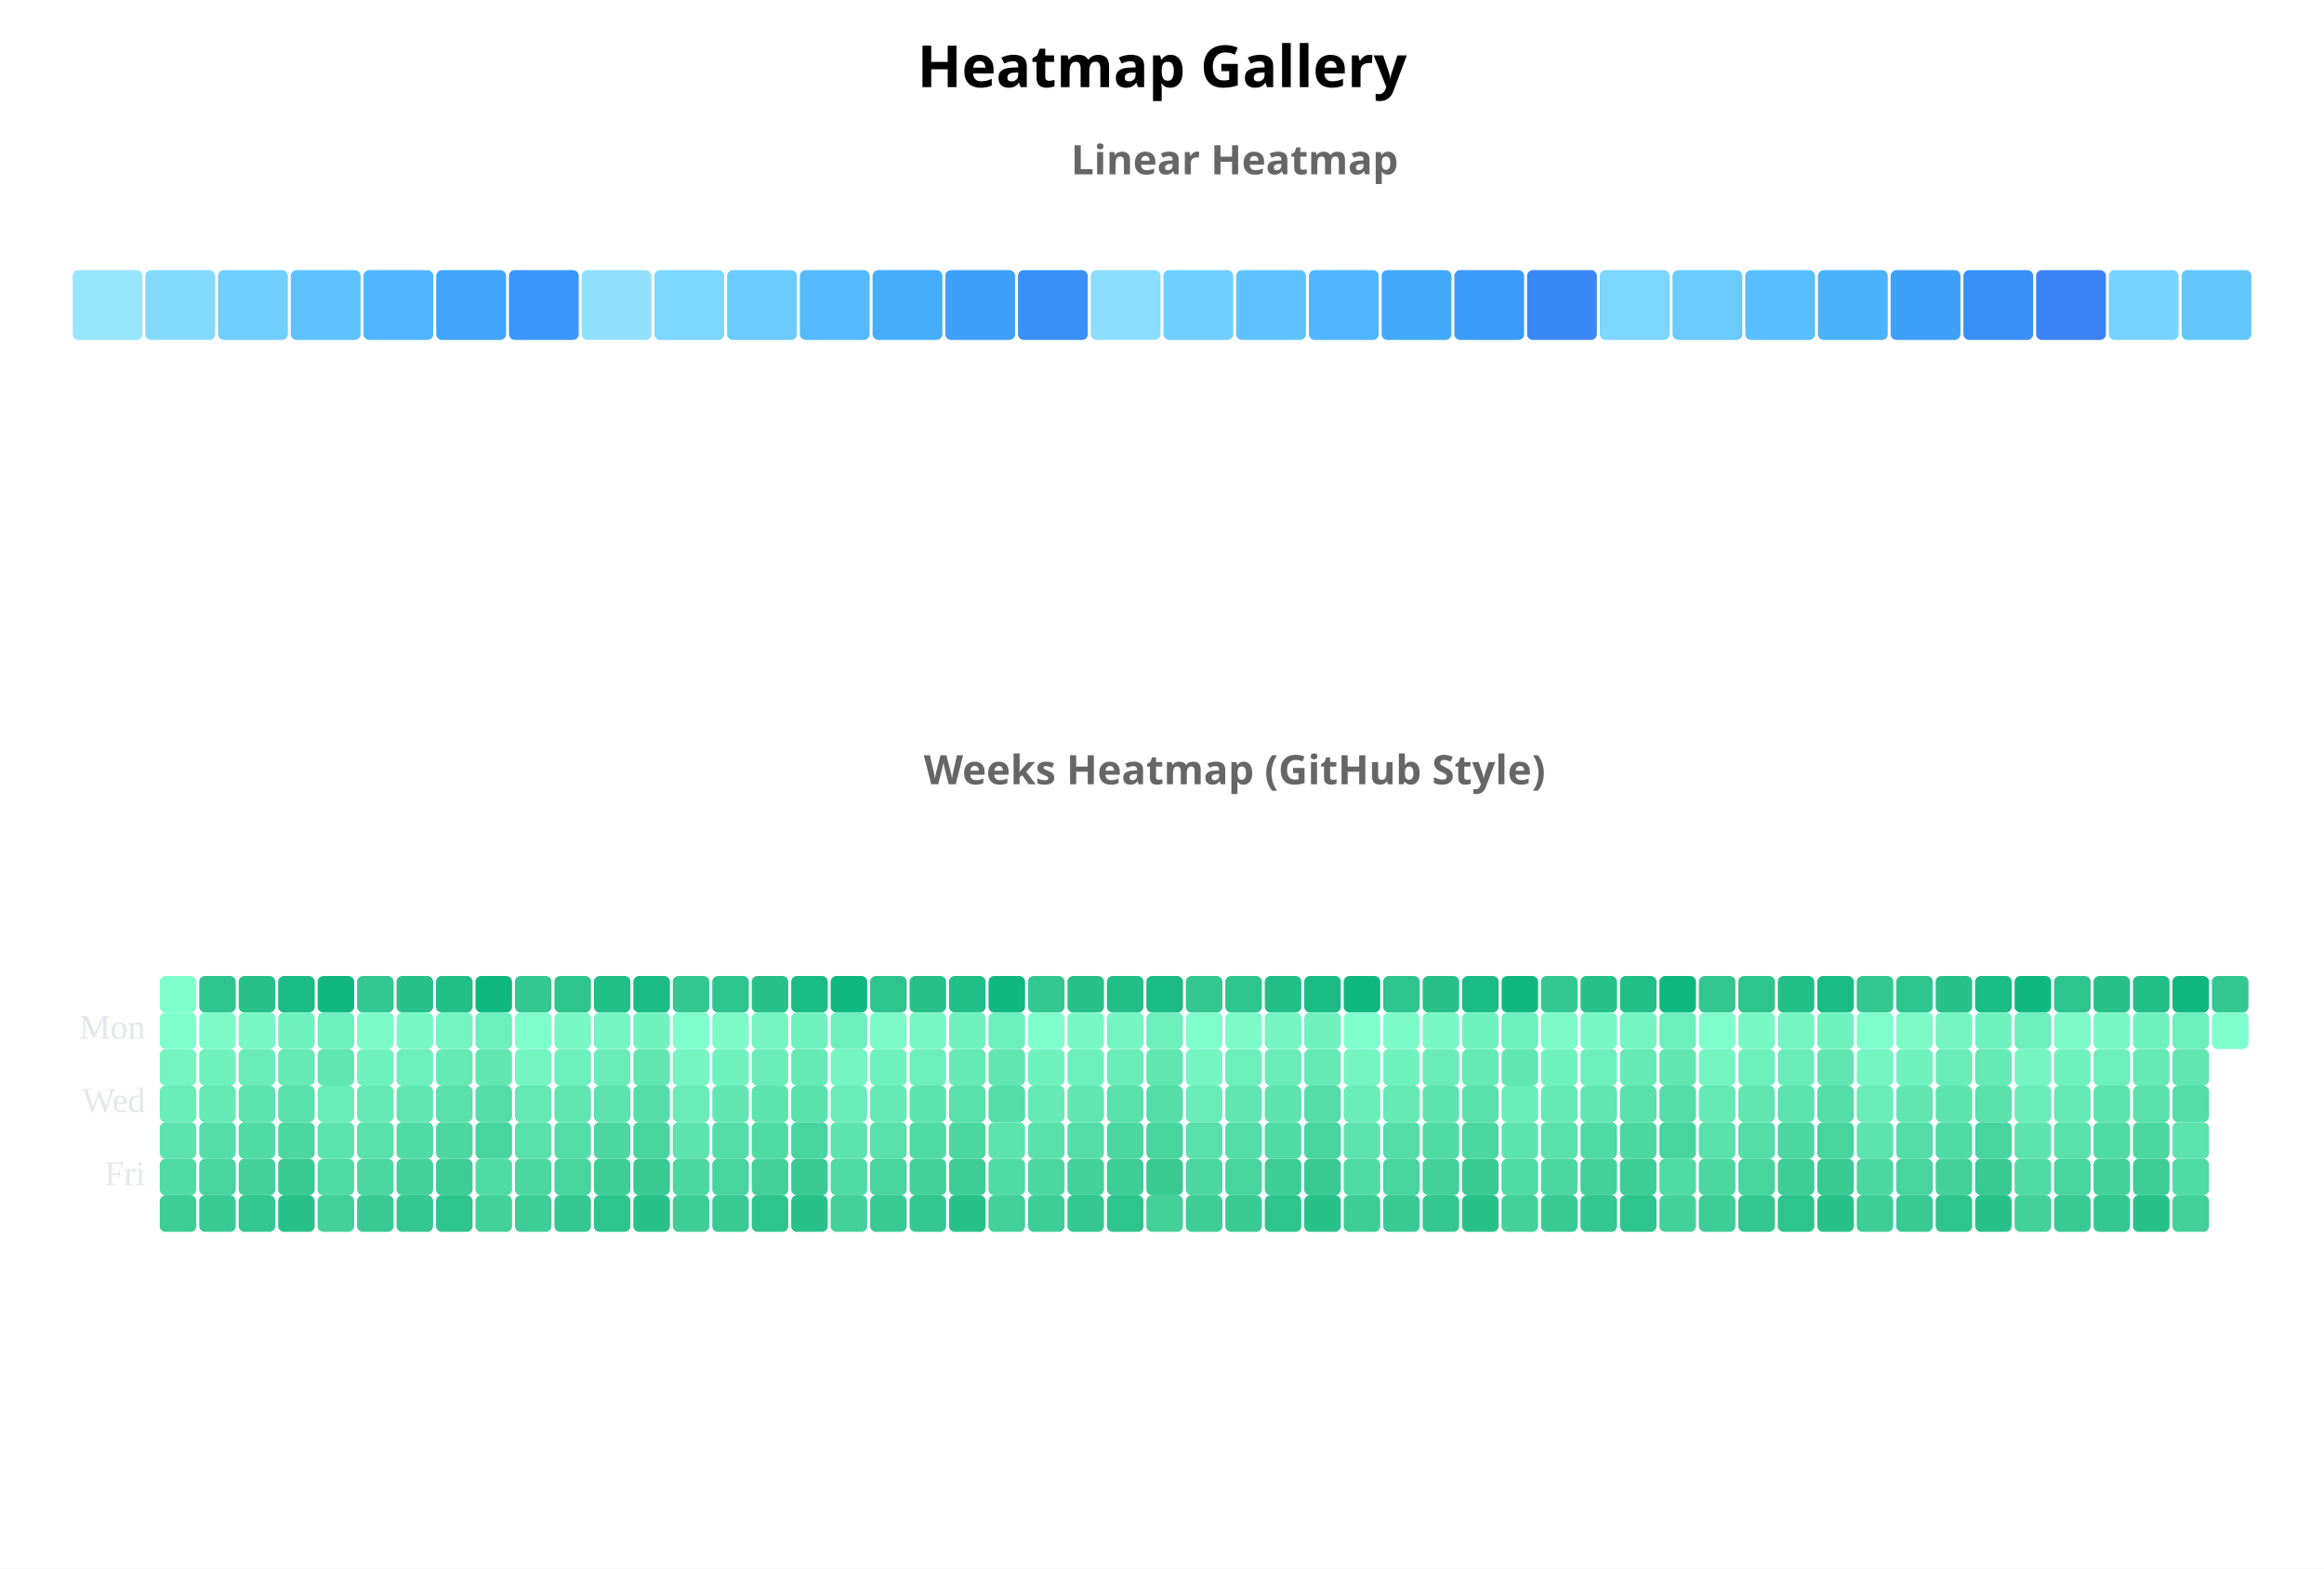
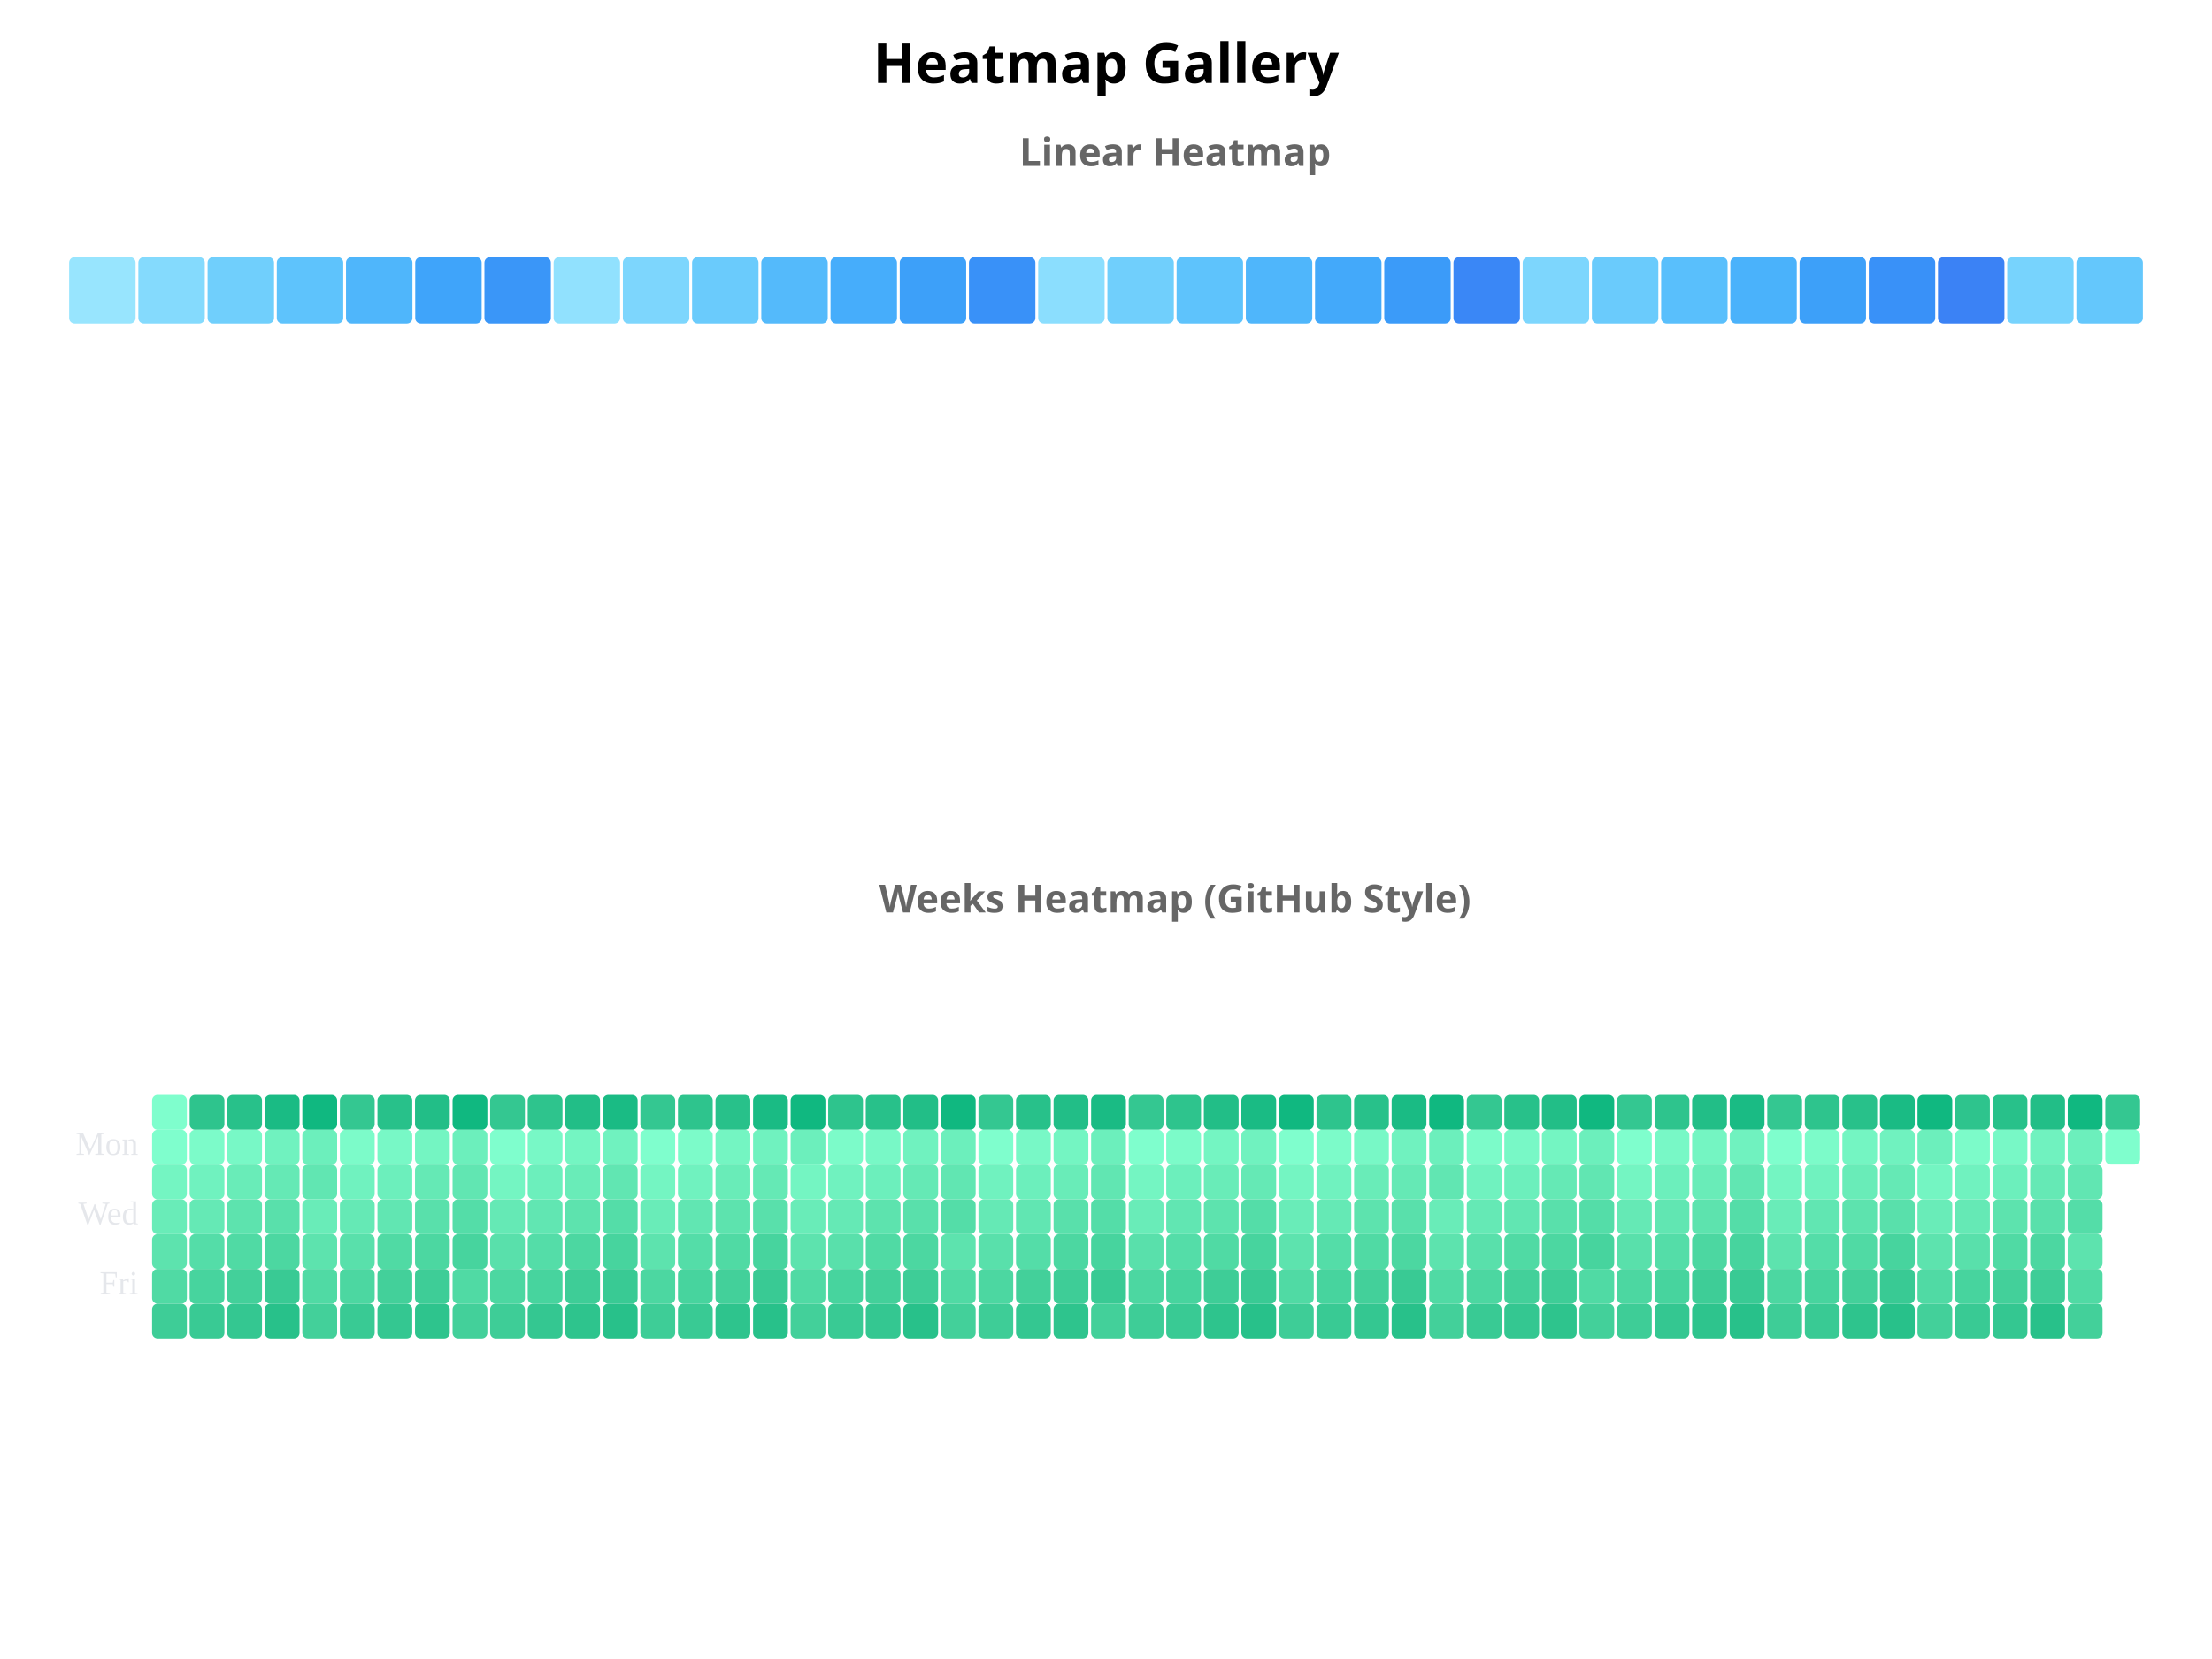
- <svg xmlns="http://www.w3.org/2000/svg" width="800" height="540" viewBox="0 0 800 540">
-   <rect x="0.00" y="0.00" width="800.00" height="540.00" fill="#ffffff" />
+ <svg xmlns="http://www.w3.org/2000/svg" width="800" height="600" viewBox="0 0 800 600">
+   <rect x="0.00" y="0.00" width="800.00" height="600.00" fill="#ffffff" />
  <text x="400.00" y="30.00" fill="#000000" text-anchor="middle" font-family="sans-serif" font-size="20.00px" font-weight="bold">Heatmap Gallery</text>
-   <g transform="translate(25, 60)">
+   <g transform="translate(25, 60.00)">
    <text x="400.00" y="0.00" fill="#666" text-anchor="middle" font-family="sans-serif" font-size="14.00px" font-weight="bold">Linear Heatmap</text>
-     <g transform="translate(0, 25)">
+     <g transform="translate(0, 25.00)">
      <g transform="translate(0, 0)">
        <rect x="0.00" y="8.00" width="24.03" height="24.03" rx="2.00" ry="2.00" fill="#98e5fe" />
        <rect x="25.03" y="8.00" width="24.03" height="24.03" rx="2.00" ry="2.00" fill="#84dafd" />
        <rect x="50.07" y="8.00" width="24.03" height="24.03" rx="2.00" ry="2.00" fill="#70cffc" />
        <rect x="75.10" y="8.00" width="24.03" height="24.03" rx="2.00" ry="2.00" fill="#5ec3fc" />
        <rect x="100.13" y="8.00" width="24.03" height="24.03" rx="2.00" ry="2.00" fill="#4fb6fb" />
        <rect x="125.17" y="8.00" width="24.03" height="24.03" rx="2.00" ry="2.00" fill="#3fa4fa" />
        <rect x="150.20" y="8.00" width="24.03" height="24.03" rx="2.00" ry="2.00" fill="#3a96f8" />
        <rect x="175.23" y="8.00" width="24.03" height="24.03" rx="2.00" ry="2.00" fill="#91e1fe" />
        <rect x="200.27" y="8.00" width="24.03" height="24.03" rx="2.00" ry="2.00" fill="#7dd6fd" />
        <rect x="225.30" y="8.00" width="24.03" height="24.03" rx="2.00" ry="2.00" fill="#6acbfc" />
        <rect x="250.33" y="8.00" width="24.03" height="24.03" rx="2.00" ry="2.00" fill="#54bafb" />
        <rect x="275.37" y="8.00" width="24.03" height="24.03" rx="2.00" ry="2.00" fill="#46adfb" />
        <rect x="300.40" y="8.00" width="24.03" height="24.03" rx="2.00" ry="2.00" fill="#3da0f9" />
        <rect x="325.43" y="8.00" width="24.03" height="24.03" rx="2.00" ry="2.00" fill="#3991f8" />
        <rect x="350.47" y="8.00" width="24.03" height="24.03" rx="2.00" ry="2.00" fill="#8bdefe" />
        <rect x="375.50" y="8.00" width="24.03" height="24.03" rx="2.00" ry="2.00" fill="#70cffc" />
        <rect x="400.53" y="8.00" width="24.03" height="24.03" rx="2.00" ry="2.00" fill="#5ec3fc" />
        <rect x="425.57" y="8.00" width="24.03" height="24.03" rx="2.00" ry="2.00" fill="#4fb6fb" />
        <rect x="450.60" y="8.00" width="24.03" height="24.03" rx="2.00" ry="2.00" fill="#43a9fa" />
        <rect x="475.63" y="8.00" width="24.03" height="24.03" rx="2.00" ry="2.00" fill="#3b9bf9" />
        <rect x="500.67" y="8.00" width="24.03" height="24.03" rx="2.00" ry="2.00" fill="#3a87f6" />
        <rect x="525.70" y="8.00" width="24.03" height="24.03" rx="2.00" ry="2.00" fill="#7dd6fd" />
        <rect x="550.73" y="8.00" width="24.03" height="24.03" rx="2.00" ry="2.00" fill="#6acbfc" />
        <rect x="575.77" y="8.00" width="24.03" height="24.03" rx="2.00" ry="2.00" fill="#59bffc" />
        <rect x="600.80" y="8.00" width="24.03" height="24.03" rx="2.00" ry="2.00" fill="#4ab2fb" />
        <rect x="625.83" y="8.00" width="24.03" height="24.03" rx="2.00" ry="2.00" fill="#3da0f9" />
        <rect x="650.87" y="8.00" width="24.03" height="24.03" rx="2.00" ry="2.00" fill="#3991f8" />
        <rect x="675.90" y="8.00" width="24.03" height="24.03" rx="2.00" ry="2.00" fill="#3b82f5" />
        <rect x="700.93" y="8.00" width="24.03" height="24.03" rx="2.00" ry="2.00" fill="#77d3fd" />
        <rect x="725.97" y="8.00" width="24.03" height="24.03" rx="2.00" ry="2.00" fill="#64c7fc" />
      </g>
    </g>
  </g>
-   <g transform="translate(25, 270)">
+   <g transform="translate(25, 330.00)">
    <text x="400.00" y="0.00" fill="#666" text-anchor="middle" font-family="sans-serif" font-size="14.00px" font-weight="bold">Weeks Heatmap (GitHub Style)</text>
-     <g transform="translate(0, 25)">
+     <g transform="translate(0, 25.00)">
      <g transform="translate(0, 0)">
        <g transform="translate(30.0, 41.0)">
          <rect x="0.00" y="0.00" width="12.58" height="12.58" rx="2.00" ry="2.00" fill="#7ffecd" />
          <rect x="0.00" y="12.58" width="12.58" height="12.58" rx="2.00" ry="2.00" fill="#7ffecd" />
          <rect x="0.00" y="25.17" width="12.58" height="12.58" rx="2.00" ry="2.00" fill="#74f5c2" />
          <rect x="0.00" y="37.75" width="12.58" height="12.58" rx="2.00" ry="2.00" fill="#69ecb8" />
          <rect x="0.00" y="50.34" width="12.58" height="12.58" rx="2.00" ry="2.00" fill="#5de3ae" />
          <rect x="0.00" y="62.92" width="12.58" height="12.58" rx="2.00" ry="2.00" fill="#50daa4" />
          <rect x="0.00" y="75.51" width="12.58" height="12.58" rx="2.00" ry="2.00" fill="#3ecd97" />
          <rect x="13.58" y="0.00" width="12.58" height="12.58" rx="2.00" ry="2.00" fill="#2ec48d" />
          <rect x="13.58" y="12.58" width="12.58" height="12.58" rx="2.00" ry="2.00" fill="#7cfbc9" />
          <rect x="13.58" y="25.17" width="12.58" height="12.58" rx="2.00" ry="2.00" fill="#70f2bf" />
          <rect x="13.58" y="37.75" width="12.58" height="12.58" rx="2.00" ry="2.00" fill="#65e9b5" />
          <rect x="13.58" y="50.34" width="12.58" height="12.58" rx="2.00" ry="2.00" fill="#54dda8" />
          <rect x="13.58" y="62.92" width="12.58" height="12.58" rx="2.00" ry="2.00" fill="#47d49e" />
          <rect x="13.58" y="75.51" width="12.58" height="12.58" rx="2.00" ry="2.00" fill="#39ca94" />
          <rect x="27.17" y="0.00" width="12.58" height="12.58" rx="2.00" ry="2.00" fill="#28c18a" />
          <rect x="27.17" y="12.58" width="12.58" height="12.58" rx="2.00" ry="2.00" fill="#78f8c6" />
          <rect x="27.17" y="25.17" width="12.58" height="12.58" rx="2.00" ry="2.00" fill="#69ecb8" />
          <rect x="27.17" y="37.75" width="12.58" height="12.58" rx="2.00" ry="2.00" fill="#5de3ae" />
          <rect x="27.17" y="50.34" width="12.58" height="12.58" rx="2.00" ry="2.00" fill="#50daa4" />
          <rect x="27.17" y="62.92" width="12.58" height="12.58" rx="2.00" ry="2.00" fill="#43d09a" />
          <rect x="27.17" y="75.51" width="12.58" height="12.58" rx="2.00" ry="2.00" fill="#34c791" />
          <rect x="40.75" y="0.00" width="12.58" height="12.58" rx="2.00" ry="2.00" fill="#1abb84" />
          <rect x="40.75" y="12.58" width="12.58" height="12.58" rx="2.00" ry="2.00" fill="#70f2bf" />
          <rect x="40.75" y="25.17" width="12.58" height="12.58" rx="2.00" ry="2.00" fill="#65e9b5" />
          <rect x="40.75" y="37.75" width="12.58" height="12.58" rx="2.00" ry="2.00" fill="#59e0ab" />
          <rect x="40.75" y="50.34" width="12.58" height="12.58" rx="2.00" ry="2.00" fill="#4cd7a1" />
          <rect x="40.75" y="62.92" width="12.58" height="12.58" rx="2.00" ry="2.00" fill="#39ca94" />
          <rect x="40.75" y="75.51" width="12.58" height="12.58" rx="2.00" ry="2.00" fill="#28c18a" />
          <rect x="54.34" y="0.00" width="12.58" height="12.58" rx="2.00" ry="2.00" fill="#10b880" />
          <rect x="54.34" y="12.58" width="12.58" height="12.58" rx="2.00" ry="2.00" fill="#6cefbc" />
          <rect x="54.34" y="25.17" width="12.58" height="12.58" rx="2.00" ry="2.00" fill="#61e6b2" />
          <rect x="54.34" y="37.75" width="12.58" height="12.58" rx="2.00" ry="2.00" fill="#69ecb8" />
          <rect x="54.34" y="50.34" width="12.58" height="12.58" rx="2.00" ry="2.00" fill="#5de3ae" />
          <rect x="54.34" y="62.92" width="12.58" height="12.58" rx="2.00" ry="2.00" fill="#50daa4" />
          <rect x="54.34" y="75.51" width="12.58" height="12.58" rx="2.00" ry="2.00" fill="#43d09a" />
          <rect x="67.92" y="0.00" width="12.58" height="12.58" rx="2.00" ry="2.00" fill="#34c791" />
          <rect x="67.92" y="12.58" width="12.58" height="12.58" rx="2.00" ry="2.00" fill="#7cfbc9" />
          <rect x="67.92" y="25.17" width="12.58" height="12.58" rx="2.00" ry="2.00" fill="#70f2bf" />
          <rect x="67.92" y="37.75" width="12.58" height="12.58" rx="2.00" ry="2.00" fill="#65e9b5" />
          <rect x="67.92" y="50.34" width="12.58" height="12.58" rx="2.00" ry="2.00" fill="#59e0ab" />
          <rect x="67.92" y="62.92" width="12.58" height="12.58" rx="2.00" ry="2.00" fill="#4cd7a1" />
          <rect x="67.92" y="75.51" width="12.58" height="12.58" rx="2.00" ry="2.00" fill="#39ca94" />
          <rect x="81.51" y="0.00" width="12.58" height="12.58" rx="2.00" ry="2.00" fill="#28c18a" />
          <rect x="81.51" y="12.58" width="12.58" height="12.58" rx="2.00" ry="2.00" fill="#78f8c6" />
          <rect x="81.51" y="25.17" width="12.58" height="12.58" rx="2.00" ry="2.00" fill="#6cefbc" />
          <rect x="81.51" y="37.75" width="12.58" height="12.58" rx="2.00" ry="2.00" fill="#61e6b2" />
          <rect x="81.51" y="50.34" width="12.58" height="12.58" rx="2.00" ry="2.00" fill="#50daa4" />
          <rect x="81.51" y="62.92" width="12.58" height="12.58" rx="2.00" ry="2.00" fill="#43d09a" />
          <rect x="81.51" y="75.51" width="12.58" height="12.58" rx="2.00" ry="2.00" fill="#34c791" />
          <rect x="95.09" y="0.00" width="12.58" height="12.58" rx="2.00" ry="2.00" fill="#22be87" />
          <rect x="95.09" y="12.58" width="12.58" height="12.58" rx="2.00" ry="2.00" fill="#74f5c2" />
          <rect x="95.09" y="25.17" width="12.58" height="12.58" rx="2.00" ry="2.00" fill="#65e9b5" />
          <rect x="95.09" y="37.75" width="12.58" height="12.58" rx="2.00" ry="2.00" fill="#59e0ab" />
          <rect x="95.09" y="50.34" width="12.58" height="12.58" rx="2.00" ry="2.00" fill="#4cd7a1" />
          <rect x="95.09" y="62.92" width="12.58" height="12.58" rx="2.00" ry="2.00" fill="#3ecd97" />
          <rect x="95.09" y="75.51" width="12.58" height="12.58" rx="2.00" ry="2.00" fill="#2ec48d" />
          <rect x="108.68" y="0.00" width="12.58" height="12.58" rx="2.00" ry="2.00" fill="#10b880" />
          <rect x="108.68" y="12.58" width="12.58" height="12.58" rx="2.00" ry="2.00" fill="#6cefbc" />
          <rect x="108.68" y="25.17" width="12.58" height="12.58" rx="2.00" ry="2.00" fill="#61e6b2" />
          <rect x="108.68" y="37.75" width="12.58" height="12.58" rx="2.00" ry="2.00" fill="#54dda8" />
          <rect x="108.68" y="50.34" width="12.58" height="12.58" rx="2.00" ry="2.00" fill="#47d49e" />
          <rect x="108.68" y="62.92" width="12.58" height="12.58" rx="2.00" ry="2.00" fill="#50daa4" />
          <rect x="108.68" y="75.51" width="12.58" height="12.58" rx="2.00" ry="2.00" fill="#43d09a" />
          <rect x="122.26" y="0.00" width="12.58" height="12.58" rx="2.00" ry="2.00" fill="#34c791" />
          <rect x="122.26" y="12.58" width="12.58" height="12.58" rx="2.00" ry="2.00" fill="#7ffecd" />
          <rect x="122.26" y="25.17" width="12.58" height="12.58" rx="2.00" ry="2.00" fill="#74f5c2" />
          <rect x="122.26" y="37.75" width="12.58" height="12.58" rx="2.00" ry="2.00" fill="#65e9b5" />
          <rect x="122.26" y="50.34" width="12.58" height="12.58" rx="2.00" ry="2.00" fill="#59e0ab" />
          <rect x="122.26" y="62.92" width="12.58" height="12.58" rx="2.00" ry="2.00" fill="#4cd7a1" />
          <rect x="122.26" y="75.51" width="12.58" height="12.58" rx="2.00" ry="2.00" fill="#3ecd97" />
          <rect x="135.85" y="0.00" width="12.58" height="12.58" rx="2.00" ry="2.00" fill="#2ec48d" />
          <rect x="135.85" y="12.58" width="12.58" height="12.58" rx="2.00" ry="2.00" fill="#78f8c6" />
          <rect x="135.85" y="25.17" width="12.58" height="12.58" rx="2.00" ry="2.00" fill="#6cefbc" />
          <rect x="135.85" y="37.75" width="12.58" height="12.58" rx="2.00" ry="2.00" fill="#61e6b2" />
          <rect x="135.85" y="50.34" width="12.58" height="12.58" rx="2.00" ry="2.00" fill="#54dda8" />
          <rect x="135.85" y="62.92" width="12.58" height="12.58" rx="2.00" ry="2.00" fill="#47d49e" />
          <rect x="135.85" y="75.51" width="12.58" height="12.58" rx="2.00" ry="2.00" fill="#34c791" />
          <rect x="149.43" y="0.00" width="12.58" height="12.58" rx="2.00" ry="2.00" fill="#22be87" />
          <rect x="149.43" y="12.58" width="12.58" height="12.58" rx="2.00" ry="2.00" fill="#74f5c2" />
          <rect x="149.43" y="25.17" width="12.58" height="12.58" rx="2.00" ry="2.00" fill="#69ecb8" />
          <rect x="149.43" y="37.75" width="12.58" height="12.58" rx="2.00" ry="2.00" fill="#5de3ae" />
          <rect x="149.43" y="50.34" width="12.58" height="12.58" rx="2.00" ry="2.00" fill="#4cd7a1" />
          <rect x="149.43" y="62.92" width="12.58" height="12.58" rx="2.00" ry="2.00" fill="#3ecd97" />
          <rect x="149.43" y="75.51" width="12.58" height="12.58" rx="2.00" ry="2.00" fill="#2ec48d" />
          <rect x="163.02" y="0.00" width="12.58" height="12.58" rx="2.00" ry="2.00" fill="#1abb84" />
          <rect x="163.02" y="12.58" width="12.58" height="12.58" rx="2.00" ry="2.00" fill="#70f2bf" />
          <rect x="163.02" y="25.17" width="12.58" height="12.58" rx="2.00" ry="2.00" fill="#61e6b2" />
          <rect x="163.02" y="37.75" width="12.58" height="12.58" rx="2.00" ry="2.00" fill="#54dda8" />
          <rect x="163.02" y="50.34" width="12.58" height="12.58" rx="2.00" ry="2.00" fill="#47d49e" />
          <rect x="163.02" y="62.92" width="12.58" height="12.58" rx="2.00" ry="2.00" fill="#39ca94" />
          <rect x="163.02" y="75.51" width="12.58" height="12.58" rx="2.00" ry="2.00" fill="#28c18a" />
          <rect x="176.60" y="0.00" width="12.58" height="12.58" rx="2.00" ry="2.00" fill="#34c791" />
          <rect x="176.60" y="12.58" width="12.58" height="12.58" rx="2.00" ry="2.00" fill="#7ffecd" />
          <rect x="176.60" y="25.17" width="12.58" height="12.58" rx="2.00" ry="2.00" fill="#74f5c2" />
          <rect x="176.60" y="37.75" width="12.58" height="12.58" rx="2.00" ry="2.00" fill="#69ecb8" />
          <rect x="176.60" y="50.34" width="12.58" height="12.58" rx="2.00" ry="2.00" fill="#5de3ae" />
          <rect x="176.60" y="62.92" width="12.58" height="12.58" rx="2.00" ry="2.00" fill="#4cd7a1" />
          <rect x="176.60" y="75.51" width="12.58" height="12.58" rx="2.00" ry="2.00" fill="#3ecd97" />
          <rect x="190.19" y="0.00" width="12.58" height="12.58" rx="2.00" ry="2.00" fill="#2ec48d" />
          <rect x="190.19" y="12.58" width="12.58" height="12.58" rx="2.00" ry="2.00" fill="#7cfbc9" />
          <rect x="190.19" y="25.17" width="12.58" height="12.58" rx="2.00" ry="2.00" fill="#70f2bf" />
          <rect x="190.19" y="37.75" width="12.58" height="12.58" rx="2.00" ry="2.00" fill="#61e6b2" />
          <rect x="190.19" y="50.34" width="12.58" height="12.58" rx="2.00" ry="2.00" fill="#54dda8" />
          <rect x="190.19" y="62.92" width="12.58" height="12.58" rx="2.00" ry="2.00" fill="#47d49e" />
          <rect x="190.19" y="75.51" width="12.58" height="12.58" rx="2.00" ry="2.00" fill="#39ca94" />
          <rect x="203.77" y="0.00" width="12.58" height="12.58" rx="2.00" ry="2.00" fill="#28c18a" />
          <rect x="203.77" y="12.58" width="12.58" height="12.58" rx="2.00" ry="2.00" fill="#74f5c2" />
          <rect x="203.77" y="25.17" width="12.58" height="12.58" rx="2.00" ry="2.00" fill="#69ecb8" />
          <rect x="203.77" y="37.75" width="12.58" height="12.58" rx="2.00" ry="2.00" fill="#5de3ae" />
          <rect x="203.77" y="50.34" width="12.58" height="12.58" rx="2.00" ry="2.00" fill="#50daa4" />
          <rect x="203.77" y="62.92" width="12.58" height="12.58" rx="2.00" ry="2.00" fill="#43d09a" />
          <rect x="203.77" y="75.51" width="12.58" height="12.58" rx="2.00" ry="2.00" fill="#2ec48d" />
          <rect x="217.36" y="0.00" width="12.58" height="12.58" rx="2.00" ry="2.00" fill="#1abb84" />
          <rect x="217.36" y="12.58" width="12.58" height="12.58" rx="2.00" ry="2.00" fill="#70f2bf" />
          <rect x="217.36" y="25.17" width="12.58" height="12.58" rx="2.00" ry="2.00" fill="#65e9b5" />
          <rect x="217.36" y="37.75" width="12.58" height="12.58" rx="2.00" ry="2.00" fill="#59e0ab" />
          <rect x="217.36" y="50.34" width="12.58" height="12.58" rx="2.00" ry="2.00" fill="#47d49e" />
          <rect x="217.36" y="62.92" width="12.58" height="12.58" rx="2.00" ry="2.00" fill="#39ca94" />
          <rect x="217.36" y="75.51" width="12.58" height="12.58" rx="2.00" ry="2.00" fill="#28c18a" />
          <rect x="230.94" y="0.00" width="12.58" height="12.58" rx="2.00" ry="2.00" fill="#10b880" />
          <rect x="230.94" y="12.58" width="12.58" height="12.58" rx="2.00" ry="2.00" fill="#6cefbc" />
          <rect x="230.94" y="25.17" width="12.58" height="12.58" rx="2.00" ry="2.00" fill="#74f5c2" />
          <rect x="230.94" y="37.75" width="12.58" height="12.58" rx="2.00" ry="2.00" fill="#69ecb8" />
          <rect x="230.94" y="50.34" width="12.58" height="12.58" rx="2.00" ry="2.00" fill="#5de3ae" />
          <rect x="230.94" y="62.92" width="12.58" height="12.58" rx="2.00" ry="2.00" fill="#50daa4" />
          <rect x="230.94" y="75.51" width="12.58" height="12.58" rx="2.00" ry="2.00" fill="#43d09a" />
          <rect x="244.53" y="0.00" width="12.58" height="12.58" rx="2.00" ry="2.00" fill="#2ec48d" />
          <rect x="244.53" y="12.58" width="12.58" height="12.58" rx="2.00" ry="2.00" fill="#7cfbc9" />
          <rect x="244.53" y="25.17" width="12.58" height="12.58" rx="2.00" ry="2.00" fill="#70f2bf" />
          <rect x="244.53" y="37.75" width="12.58" height="12.58" rx="2.00" ry="2.00" fill="#65e9b5" />
          <rect x="244.53" y="50.34" width="12.58" height="12.58" rx="2.00" ry="2.00" fill="#59e0ab" />
          <rect x="244.53" y="62.92" width="12.58" height="12.58" rx="2.00" ry="2.00" fill="#47d49e" />
          <rect x="244.53" y="75.51" width="12.58" height="12.58" rx="2.00" ry="2.00" fill="#39ca94" />
          <rect x="258.11" y="0.00" width="12.58" height="12.58" rx="2.00" ry="2.00" fill="#28c18a" />
          <rect x="258.11" y="12.58" width="12.58" height="12.58" rx="2.00" ry="2.00" fill="#78f8c6" />
          <rect x="258.11" y="25.17" width="12.58" height="12.58" rx="2.00" ry="2.00" fill="#6cefbc" />
          <rect x="258.11" y="37.75" width="12.58" height="12.58" rx="2.00" ry="2.00" fill="#5de3ae" />
          <rect x="258.11" y="50.34" width="12.58" height="12.58" rx="2.00" ry="2.00" fill="#50daa4" />
          <rect x="258.11" y="62.92" width="12.58" height="12.58" rx="2.00" ry="2.00" fill="#43d09a" />
          <rect x="258.11" y="75.51" width="12.58" height="12.58" rx="2.00" ry="2.00" fill="#34c791" />
          <rect x="271.70" y="0.00" width="12.58" height="12.58" rx="2.00" ry="2.00" fill="#22be87" />
          <rect x="271.70" y="12.58" width="12.58" height="12.58" rx="2.00" ry="2.00" fill="#70f2bf" />
          <rect x="271.70" y="25.17" width="12.58" height="12.58" rx="2.00" ry="2.00" fill="#65e9b5" />
          <rect x="271.70" y="37.75" width="12.58" height="12.58" rx="2.00" ry="2.00" fill="#59e0ab" />
          <rect x="271.70" y="50.34" width="12.58" height="12.58" rx="2.00" ry="2.00" fill="#4cd7a1" />
          <rect x="271.70" y="62.92" width="12.58" height="12.58" rx="2.00" ry="2.00" fill="#3ecd97" />
          <rect x="271.70" y="75.51" width="12.58" height="12.58" rx="2.00" ry="2.00" fill="#28c18a" />
          <rect x="285.28" y="0.00" width="12.58" height="12.58" rx="2.00" ry="2.00" fill="#10b880" />
          <rect x="285.28" y="12.58" width="12.58" height="12.58" rx="2.00" ry="2.00" fill="#6cefbc" />
          <rect x="285.28" y="25.17" width="12.58" height="12.58" rx="2.00" ry="2.00" fill="#61e6b2" />
          <rect x="285.28" y="37.75" width="12.58" height="12.58" rx="2.00" ry="2.00" fill="#54dda8" />
          <rect x="285.28" y="50.34" width="12.58" height="12.58" rx="2.00" ry="2.00" fill="#5de3ae" />
          <rect x="285.28" y="62.92" width="12.58" height="12.58" rx="2.00" ry="2.00" fill="#50daa4" />
          <rect x="285.28" y="75.51" width="12.58" height="12.58" rx="2.00" ry="2.00" fill="#43d09a" />
          <rect x="298.87" y="0.00" width="12.58" height="12.58" rx="2.00" ry="2.00" fill="#34c791" />
          <rect x="298.87" y="12.58" width="12.58" height="12.58" rx="2.00" ry="2.00" fill="#7ffecd" />
          <rect x="298.87" y="25.17" width="12.58" height="12.58" rx="2.00" ry="2.00" fill="#70f2bf" />
          <rect x="298.87" y="37.75" width="12.58" height="12.58" rx="2.00" ry="2.00" fill="#65e9b5" />
          <rect x="298.87" y="50.34" width="12.58" height="12.58" rx="2.00" ry="2.00" fill="#59e0ab" />
          <rect x="298.87" y="62.92" width="12.58" height="12.58" rx="2.00" ry="2.00" fill="#4cd7a1" />
          <rect x="298.87" y="75.51" width="12.58" height="12.58" rx="2.00" ry="2.00" fill="#3ecd97" />
          <rect x="312.45" y="0.00" width="12.58" height="12.58" rx="2.00" ry="2.00" fill="#28c18a" />
          <rect x="312.45" y="12.58" width="12.58" height="12.58" rx="2.00" ry="2.00" fill="#78f8c6" />
          <rect x="312.45" y="25.17" width="12.58" height="12.58" rx="2.00" ry="2.00" fill="#6cefbc" />
          <rect x="312.45" y="37.75" width="12.58" height="12.58" rx="2.00" ry="2.00" fill="#61e6b2" />
          <rect x="312.45" y="50.34" width="12.58" height="12.58" rx="2.00" ry="2.00" fill="#54dda8" />
          <rect x="312.45" y="62.92" width="12.58" height="12.58" rx="2.00" ry="2.00" fill="#43d09a" />
          <rect x="312.45" y="75.51" width="12.58" height="12.58" rx="2.00" ry="2.00" fill="#34c791" />
          <rect x="326.04" y="0.00" width="12.58" height="12.58" rx="2.00" ry="2.00" fill="#22be87" />
          <rect x="326.04" y="12.58" width="12.58" height="12.58" rx="2.00" ry="2.00" fill="#74f5c2" />
          <rect x="326.04" y="25.17" width="12.58" height="12.58" rx="2.00" ry="2.00" fill="#69ecb8" />
          <rect x="326.04" y="37.75" width="12.58" height="12.58" rx="2.00" ry="2.00" fill="#59e0ab" />
          <rect x="326.04" y="50.34" width="12.58" height="12.58" rx="2.00" ry="2.00" fill="#4cd7a1" />
          <rect x="326.04" y="62.92" width="12.58" height="12.58" rx="2.00" ry="2.00" fill="#3ecd97" />
          <rect x="326.04" y="75.51" width="12.58" height="12.58" rx="2.00" ry="2.00" fill="#2ec48d" />
          <rect x="339.62" y="0.00" width="12.58" height="12.58" rx="2.00" ry="2.00" fill="#1abb84" />
          <rect x="339.62" y="12.58" width="12.58" height="12.58" rx="2.00" ry="2.00" fill="#6cefbc" />
          <rect x="339.62" y="25.17" width="12.58" height="12.58" rx="2.00" ry="2.00" fill="#61e6b2" />
          <rect x="339.62" y="37.75" width="12.58" height="12.58" rx="2.00" ry="2.00" fill="#54dda8" />
          <rect x="339.62" y="50.34" width="12.58" height="12.58" rx="2.00" ry="2.00" fill="#47d49e" />
          <rect x="339.62" y="62.92" width="12.58" height="12.58" rx="2.00" ry="2.00" fill="#39ca94" />
          <rect x="339.62" y="75.51" width="12.58" height="12.58" rx="2.00" ry="2.00" fill="#43d09a" />
          <rect x="353.21" y="0.00" width="12.58" height="12.58" rx="2.00" ry="2.00" fill="#34c791" />
          <rect x="353.21" y="12.58" width="12.58" height="12.58" rx="2.00" ry="2.00" fill="#7ffecd" />
          <rect x="353.21" y="25.17" width="12.58" height="12.58" rx="2.00" ry="2.00" fill="#74f5c2" />
          <rect x="353.21" y="37.75" width="12.58" height="12.58" rx="2.00" ry="2.00" fill="#69ecb8" />
          <rect x="353.21" y="50.34" width="12.58" height="12.58" rx="2.00" ry="2.00" fill="#59e0ab" />
          <rect x="353.21" y="62.92" width="12.58" height="12.58" rx="2.00" ry="2.00" fill="#4cd7a1" />
          <rect x="353.21" y="75.51" width="12.58" height="12.58" rx="2.00" ry="2.00" fill="#3ecd97" />
          <rect x="366.79" y="0.00" width="12.58" height="12.58" rx="2.00" ry="2.00" fill="#2ec48d" />
          <rect x="366.79" y="12.58" width="12.58" height="12.58" rx="2.00" ry="2.00" fill="#7cfbc9" />
          <rect x="366.79" y="25.17" width="12.58" height="12.58" rx="2.00" ry="2.00" fill="#6cefbc" />
          <rect x="366.79" y="37.75" width="12.58" height="12.58" rx="2.00" ry="2.00" fill="#61e6b2" />
          <rect x="366.79" y="50.34" width="12.58" height="12.58" rx="2.00" ry="2.00" fill="#54dda8" />
          <rect x="366.79" y="62.92" width="12.58" height="12.58" rx="2.00" ry="2.00" fill="#47d49e" />
          <rect x="366.79" y="75.51" width="12.58" height="12.58" rx="2.00" ry="2.00" fill="#39ca94" />
          <rect x="380.38" y="0.00" width="12.58" height="12.58" rx="2.00" ry="2.00" fill="#22be87" />
          <rect x="380.38" y="12.58" width="12.58" height="12.58" rx="2.00" ry="2.00" fill="#74f5c2" />
          <rect x="380.38" y="25.17" width="12.58" height="12.58" rx="2.00" ry="2.00" fill="#69ecb8" />
          <rect x="380.38" y="37.75" width="12.58" height="12.58" rx="2.00" ry="2.00" fill="#5de3ae" />
          <rect x="380.38" y="50.34" width="12.58" height="12.58" rx="2.00" ry="2.00" fill="#50daa4" />
          <rect x="380.38" y="62.92" width="12.58" height="12.58" rx="2.00" ry="2.00" fill="#3ecd97" />
          <rect x="380.38" y="75.51" width="12.58" height="12.58" rx="2.00" ry="2.00" fill="#2ec48d" />
          <rect x="393.96" y="0.00" width="12.58" height="12.58" rx="2.00" ry="2.00" fill="#1abb84" />
          <rect x="393.96" y="12.58" width="12.58" height="12.58" rx="2.00" ry="2.00" fill="#70f2bf" />
          <rect x="393.96" y="25.17" width="12.58" height="12.58" rx="2.00" ry="2.00" fill="#65e9b5" />
          <rect x="393.96" y="37.75" width="12.58" height="12.58" rx="2.00" ry="2.00" fill="#54dda8" />
          <rect x="393.96" y="50.34" width="12.58" height="12.58" rx="2.00" ry="2.00" fill="#47d49e" />
          <rect x="393.96" y="62.92" width="12.58" height="12.58" rx="2.00" ry="2.00" fill="#39ca94" />
          <rect x="393.96" y="75.51" width="12.58" height="12.58" rx="2.00" ry="2.00" fill="#28c18a" />
          <rect x="407.55" y="0.00" width="12.58" height="12.58" rx="2.00" ry="2.00" fill="#10b880" />
          <rect x="407.55" y="12.58" width="12.58" height="12.58" rx="2.00" ry="2.00" fill="#7ffecd" />
          <rect x="407.55" y="25.17" width="12.58" height="12.58" rx="2.00" ry="2.00" fill="#74f5c2" />
          <rect x="407.55" y="37.75" width="12.58" height="12.58" rx="2.00" ry="2.00" fill="#69ecb8" />
          <rect x="407.55" y="50.34" width="12.58" height="12.58" rx="2.00" ry="2.00" fill="#5de3ae" />
          <rect x="407.55" y="62.92" width="12.58" height="12.58" rx="2.00" ry="2.00" fill="#50daa4" />
          <rect x="407.55" y="75.51" width="12.58" height="12.58" rx="2.00" ry="2.00" fill="#3ecd97" />
          <rect x="421.13" y="0.00" width="12.58" height="12.58" rx="2.00" ry="2.00" fill="#2ec48d" />
          <rect x="421.13" y="12.58" width="12.58" height="12.58" rx="2.00" ry="2.00" fill="#7cfbc9" />
          <rect x="421.13" y="25.17" width="12.58" height="12.58" rx="2.00" ry="2.00" fill="#70f2bf" />
          <rect x="421.13" y="37.75" width="12.58" height="12.58" rx="2.00" ry="2.00" fill="#65e9b5" />
          <rect x="421.13" y="50.34" width="12.58" height="12.58" rx="2.00" ry="2.00" fill="#54dda8" />
          <rect x="421.13" y="62.92" width="12.58" height="12.58" rx="2.00" ry="2.00" fill="#47d49e" />
          <rect x="421.13" y="75.51" width="12.58" height="12.58" rx="2.00" ry="2.00" fill="#39ca94" />
          <rect x="434.72" y="0.00" width="12.58" height="12.58" rx="2.00" ry="2.00" fill="#28c18a" />
          <rect x="434.72" y="12.58" width="12.58" height="12.58" rx="2.00" ry="2.00" fill="#78f8c6" />
          <rect x="434.72" y="25.17" width="12.58" height="12.58" rx="2.00" ry="2.00" fill="#69ecb8" />
          <rect x="434.72" y="37.75" width="12.58" height="12.58" rx="2.00" ry="2.00" fill="#5de3ae" />
          <rect x="434.72" y="50.34" width="12.58" height="12.58" rx="2.00" ry="2.00" fill="#50daa4" />
          <rect x="434.72" y="62.92" width="12.58" height="12.58" rx="2.00" ry="2.00" fill="#43d09a" />
          <rect x="434.72" y="75.51" width="12.58" height="12.58" rx="2.00" ry="2.00" fill="#34c791" />
          <rect x="448.30" y="0.00" width="12.58" height="12.58" rx="2.00" ry="2.00" fill="#1abb84" />
          <rect x="448.30" y="12.58" width="12.58" height="12.58" rx="2.00" ry="2.00" fill="#70f2bf" />
          <rect x="448.30" y="25.17" width="12.58" height="12.58" rx="2.00" ry="2.00" fill="#65e9b5" />
          <rect x="448.30" y="37.75" width="12.58" height="12.58" rx="2.00" ry="2.00" fill="#59e0ab" />
          <rect x="448.30" y="50.34" width="12.58" height="12.58" rx="2.00" ry="2.00" fill="#4cd7a1" />
          <rect x="448.30" y="62.92" width="12.58" height="12.58" rx="2.00" ry="2.00" fill="#39ca94" />
          <rect x="448.30" y="75.51" width="12.58" height="12.58" rx="2.00" ry="2.00" fill="#28c18a" />
          <rect x="461.89" y="0.00" width="12.58" height="12.58" rx="2.00" ry="2.00" fill="#10b880" />
          <rect x="461.89" y="12.58" width="12.58" height="12.58" rx="2.00" ry="2.00" fill="#6cefbc" />
          <rect x="461.89" y="25.17" width="12.58" height="12.58" rx="2.00" ry="2.00" fill="#61e6b2" />
          <rect x="461.89" y="37.75" width="12.58" height="12.58" rx="2.00" ry="2.00" fill="#69ecb8" />
          <rect x="461.89" y="50.34" width="12.58" height="12.58" rx="2.00" ry="2.00" fill="#5de3ae" />
          <rect x="461.89" y="62.92" width="12.58" height="12.58" rx="2.00" ry="2.00" fill="#50daa4" />
          <rect x="461.89" y="75.51" width="12.58" height="12.58" rx="2.00" ry="2.00" fill="#43d09a" />
          <rect x="475.47" y="0.00" width="12.58" height="12.58" rx="2.00" ry="2.00" fill="#34c791" />
          <rect x="475.47" y="12.58" width="12.58" height="12.58" rx="2.00" ry="2.00" fill="#7cfbc9" />
          <rect x="475.47" y="25.17" width="12.58" height="12.58" rx="2.00" ry="2.00" fill="#70f2bf" />
          <rect x="475.47" y="37.75" width="12.58" height="12.58" rx="2.00" ry="2.00" fill="#65e9b5" />
          <rect x="475.47" y="50.34" width="12.58" height="12.58" rx="2.00" ry="2.00" fill="#59e0ab" />
          <rect x="475.47" y="62.92" width="12.58" height="12.58" rx="2.00" ry="2.00" fill="#4cd7a1" />
          <rect x="475.47" y="75.51" width="12.58" height="12.58" rx="2.00" ry="2.00" fill="#39ca94" />
          <rect x="489.06" y="0.00" width="12.58" height="12.58" rx="2.00" ry="2.00" fill="#28c18a" />
          <rect x="489.06" y="12.58" width="12.58" height="12.58" rx="2.00" ry="2.00" fill="#78f8c6" />
          <rect x="489.06" y="25.17" width="12.58" height="12.58" rx="2.00" ry="2.00" fill="#6cefbc" />
          <rect x="489.06" y="37.75" width="12.58" height="12.58" rx="2.00" ry="2.00" fill="#61e6b2" />
          <rect x="489.06" y="50.34" width="12.58" height="12.58" rx="2.00" ry="2.00" fill="#50daa4" />
          <rect x="489.06" y="62.92" width="12.58" height="12.58" rx="2.00" ry="2.00" fill="#43d09a" />
          <rect x="489.06" y="75.51" width="12.58" height="12.58" rx="2.00" ry="2.00" fill="#34c791" />
          <rect x="502.64" y="0.00" width="12.58" height="12.58" rx="2.00" ry="2.00" fill="#22be87" />
          <rect x="502.64" y="12.58" width="12.58" height="12.58" rx="2.00" ry="2.00" fill="#74f5c2" />
          <rect x="502.64" y="25.17" width="12.58" height="12.58" rx="2.00" ry="2.00" fill="#65e9b5" />
          <rect x="502.64" y="37.75" width="12.58" height="12.58" rx="2.00" ry="2.00" fill="#59e0ab" />
          <rect x="502.64" y="50.34" width="12.58" height="12.58" rx="2.00" ry="2.00" fill="#4cd7a1" />
          <rect x="502.64" y="62.92" width="12.58" height="12.58" rx="2.00" ry="2.00" fill="#3ecd97" />
          <rect x="502.64" y="75.51" width="12.58" height="12.58" rx="2.00" ry="2.00" fill="#2ec48d" />
          <rect x="516.23" y="0.00" width="12.58" height="12.58" rx="2.00" ry="2.00" fill="#10b880" />
          <rect x="516.23" y="12.58" width="12.58" height="12.58" rx="2.00" ry="2.00" fill="#6cefbc" />
          <rect x="516.23" y="25.17" width="12.58" height="12.58" rx="2.00" ry="2.00" fill="#61e6b2" />
          <rect x="516.23" y="37.75" width="12.58" height="12.58" rx="2.00" ry="2.00" fill="#54dda8" />
          <rect x="516.23" y="50.34" width="12.58" height="12.58" rx="2.00" ry="2.00" fill="#47d49e" />
          <rect x="516.23" y="62.92" width="12.58" height="12.58" rx="2.00" ry="2.00" fill="#50daa4" />
          <rect x="516.23" y="75.51" width="12.58" height="12.58" rx="2.00" ry="2.00" fill="#43d09a" />
          <rect x="529.81" y="0.00" width="12.58" height="12.58" rx="2.00" ry="2.00" fill="#34c791" />
          <rect x="529.81" y="12.58" width="12.58" height="12.58" rx="2.00" ry="2.00" fill="#7ffecd" />
          <rect x="529.81" y="25.17" width="12.58" height="12.58" rx="2.00" ry="2.00" fill="#74f5c2" />
          <rect x="529.81" y="37.75" width="12.58" height="12.58" rx="2.00" ry="2.00" fill="#65e9b5" />
          <rect x="529.81" y="50.34" width="12.58" height="12.58" rx="2.00" ry="2.00" fill="#59e0ab" />
          <rect x="529.81" y="62.92" width="12.58" height="12.58" rx="2.00" ry="2.00" fill="#4cd7a1" />
          <rect x="529.81" y="75.51" width="12.58" height="12.58" rx="2.00" ry="2.00" fill="#3ecd97" />
          <rect x="543.40" y="0.00" width="12.58" height="12.58" rx="2.00" ry="2.00" fill="#2ec48d" />
          <rect x="543.40" y="12.58" width="12.58" height="12.58" rx="2.00" ry="2.00" fill="#78f8c6" />
          <rect x="543.40" y="25.17" width="12.58" height="12.58" rx="2.00" ry="2.00" fill="#6cefbc" />
          <rect x="543.40" y="37.75" width="12.58" height="12.58" rx="2.00" ry="2.00" fill="#61e6b2" />
          <rect x="543.40" y="50.34" width="12.58" height="12.58" rx="2.00" ry="2.00" fill="#54dda8" />
          <rect x="543.40" y="62.92" width="12.58" height="12.58" rx="2.00" ry="2.00" fill="#47d49e" />
          <rect x="543.40" y="75.51" width="12.58" height="12.58" rx="2.00" ry="2.00" fill="#34c791" />
          <rect x="556.98" y="0.00" width="12.58" height="12.58" rx="2.00" ry="2.00" fill="#22be87" />
          <rect x="556.98" y="12.58" width="12.58" height="12.58" rx="2.00" ry="2.00" fill="#74f5c2" />
          <rect x="556.98" y="25.17" width="12.58" height="12.58" rx="2.00" ry="2.00" fill="#69ecb8" />
          <rect x="556.98" y="37.75" width="12.58" height="12.58" rx="2.00" ry="2.00" fill="#5de3ae" />
          <rect x="556.98" y="50.34" width="12.58" height="12.58" rx="2.00" ry="2.00" fill="#4cd7a1" />
          <rect x="556.98" y="62.92" width="12.58" height="12.58" rx="2.00" ry="2.00" fill="#3ecd97" />
          <rect x="556.98" y="75.51" width="12.58" height="12.58" rx="2.00" ry="2.00" fill="#2ec48d" />
          <rect x="570.57" y="0.00" width="12.58" height="12.58" rx="2.00" ry="2.00" fill="#1abb84" />
          <rect x="570.57" y="12.58" width="12.58" height="12.58" rx="2.00" ry="2.00" fill="#70f2bf" />
          <rect x="570.57" y="25.17" width="12.58" height="12.58" rx="2.00" ry="2.00" fill="#61e6b2" />
          <rect x="570.57" y="37.75" width="12.58" height="12.58" rx="2.00" ry="2.00" fill="#54dda8" />
          <rect x="570.57" y="50.34" width="12.58" height="12.58" rx="2.00" ry="2.00" fill="#47d49e" />
          <rect x="570.57" y="62.92" width="12.58" height="12.58" rx="2.00" ry="2.00" fill="#39ca94" />
          <rect x="570.57" y="75.51" width="12.58" height="12.58" rx="2.00" ry="2.00" fill="#28c18a" />
          <rect x="584.15" y="0.00" width="12.58" height="12.58" rx="2.00" ry="2.00" fill="#34c791" />
          <rect x="584.15" y="12.58" width="12.58" height="12.58" rx="2.00" ry="2.00" fill="#7ffecd" />
          <rect x="584.15" y="25.17" width="12.58" height="12.58" rx="2.00" ry="2.00" fill="#74f5c2" />
          <rect x="584.15" y="37.75" width="12.58" height="12.58" rx="2.00" ry="2.00" fill="#69ecb8" />
          <rect x="584.15" y="50.34" width="12.58" height="12.58" rx="2.00" ry="2.00" fill="#5de3ae" />
          <rect x="584.15" y="62.92" width="12.58" height="12.58" rx="2.00" ry="2.00" fill="#4cd7a1" />
          <rect x="584.15" y="75.51" width="12.58" height="12.58" rx="2.00" ry="2.00" fill="#3ecd97" />
          <rect x="597.74" y="0.00" width="12.58" height="12.58" rx="2.00" ry="2.00" fill="#2ec48d" />
          <rect x="597.74" y="12.58" width="12.58" height="12.58" rx="2.00" ry="2.00" fill="#7cfbc9" />
          <rect x="597.74" y="25.17" width="12.58" height="12.58" rx="2.00" ry="2.00" fill="#70f2bf" />
          <rect x="597.74" y="37.75" width="12.58" height="12.58" rx="2.00" ry="2.00" fill="#61e6b2" />
          <rect x="597.74" y="50.34" width="12.58" height="12.58" rx="2.00" ry="2.00" fill="#54dda8" />
          <rect x="597.74" y="62.92" width="12.58" height="12.58" rx="2.00" ry="2.00" fill="#47d49e" />
          <rect x="597.74" y="75.51" width="12.58" height="12.58" rx="2.00" ry="2.00" fill="#39ca94" />
          <rect x="611.32" y="0.00" width="12.58" height="12.58" rx="2.00" ry="2.00" fill="#28c18a" />
          <rect x="611.32" y="12.58" width="12.58" height="12.58" rx="2.00" ry="2.00" fill="#74f5c2" />
          <rect x="611.32" y="25.17" width="12.58" height="12.58" rx="2.00" ry="2.00" fill="#69ecb8" />
          <rect x="611.32" y="37.75" width="12.58" height="12.58" rx="2.00" ry="2.00" fill="#5de3ae" />
          <rect x="611.32" y="50.34" width="12.58" height="12.58" rx="2.00" ry="2.00" fill="#50daa4" />
          <rect x="611.32" y="62.92" width="12.58" height="12.58" rx="2.00" ry="2.00" fill="#43d09a" />
          <rect x="611.32" y="75.51" width="12.58" height="12.58" rx="2.00" ry="2.00" fill="#2ec48d" />
          <rect x="624.91" y="0.00" width="12.58" height="12.58" rx="2.00" ry="2.00" fill="#1abb84" />
          <rect x="624.91" y="12.58" width="12.58" height="12.58" rx="2.00" ry="2.00" fill="#70f2bf" />
          <rect x="624.91" y="25.17" width="12.58" height="12.58" rx="2.00" ry="2.00" fill="#65e9b5" />
          <rect x="624.91" y="37.75" width="12.58" height="12.58" rx="2.00" ry="2.00" fill="#59e0ab" />
          <rect x="624.91" y="50.34" width="12.58" height="12.58" rx="2.00" ry="2.00" fill="#47d49e" />
          <rect x="624.91" y="62.92" width="12.58" height="12.58" rx="2.00" ry="2.00" fill="#39ca94" />
          <rect x="624.91" y="75.51" width="12.58" height="12.58" rx="2.00" ry="2.00" fill="#28c18a" />
          <rect x="638.49" y="0.00" width="12.58" height="12.58" rx="2.00" ry="2.00" fill="#10b880" />
          <rect x="638.49" y="12.58" width="12.58" height="12.58" rx="2.00" ry="2.00" fill="#6cefbc" />
          <rect x="638.49" y="25.17" width="12.58" height="12.58" rx="2.00" ry="2.00" fill="#74f5c2" />
          <rect x="638.49" y="37.75" width="12.58" height="12.58" rx="2.00" ry="2.00" fill="#69ecb8" />
          <rect x="638.49" y="50.34" width="12.58" height="12.58" rx="2.00" ry="2.00" fill="#5de3ae" />
          <rect x="638.49" y="62.92" width="12.58" height="12.58" rx="2.00" ry="2.00" fill="#50daa4" />
          <rect x="638.49" y="75.51" width="12.58" height="12.58" rx="2.00" ry="2.00" fill="#43d09a" />
          <rect x="652.08" y="0.00" width="12.58" height="12.58" rx="2.00" ry="2.00" fill="#2ec48d" />
          <rect x="652.08" y="12.58" width="12.58" height="12.58" rx="2.00" ry="2.00" fill="#7cfbc9" />
          <rect x="652.08" y="25.17" width="12.58" height="12.58" rx="2.00" ry="2.00" fill="#70f2bf" />
          <rect x="652.08" y="37.75" width="12.58" height="12.58" rx="2.00" ry="2.00" fill="#65e9b5" />
          <rect x="652.08" y="50.34" width="12.58" height="12.58" rx="2.00" ry="2.00" fill="#59e0ab" />
          <rect x="652.08" y="62.92" width="12.58" height="12.58" rx="2.00" ry="2.00" fill="#47d49e" />
          <rect x="652.08" y="75.51" width="12.58" height="12.58" rx="2.00" ry="2.00" fill="#39ca94" />
          <rect x="665.66" y="0.00" width="12.58" height="12.58" rx="2.00" ry="2.00" fill="#28c18a" />
          <rect x="665.66" y="12.58" width="12.58" height="12.58" rx="2.00" ry="2.00" fill="#78f8c6" />
          <rect x="665.66" y="25.17" width="12.58" height="12.58" rx="2.00" ry="2.00" fill="#6cefbc" />
          <rect x="665.66" y="37.75" width="12.58" height="12.58" rx="2.00" ry="2.00" fill="#5de3ae" />
          <rect x="665.66" y="50.34" width="12.58" height="12.58" rx="2.00" ry="2.00" fill="#50daa4" />
          <rect x="665.66" y="62.92" width="12.58" height="12.58" rx="2.00" ry="2.00" fill="#43d09a" />
          <rect x="665.66" y="75.51" width="12.58" height="12.58" rx="2.00" ry="2.00" fill="#34c791" />
          <rect x="679.25" y="0.00" width="12.58" height="12.58" rx="2.00" ry="2.00" fill="#22be87" />
          <rect x="679.25" y="12.58" width="12.58" height="12.58" rx="2.00" ry="2.00" fill="#70f2bf" />
          <rect x="679.25" y="25.17" width="12.58" height="12.58" rx="2.00" ry="2.00" fill="#65e9b5" />
          <rect x="679.25" y="37.75" width="12.58" height="12.58" rx="2.00" ry="2.00" fill="#59e0ab" />
          <rect x="679.25" y="50.34" width="12.58" height="12.58" rx="2.00" ry="2.00" fill="#4cd7a1" />
          <rect x="679.25" y="62.92" width="12.58" height="12.58" rx="2.00" ry="2.00" fill="#3ecd97" />
          <rect x="679.25" y="75.51" width="12.58" height="12.58" rx="2.00" ry="2.00" fill="#28c18a" />
          <rect x="692.83" y="0.00" width="12.58" height="12.58" rx="2.00" ry="2.00" fill="#10b880" />
          <rect x="692.83" y="12.58" width="12.58" height="12.58" rx="2.00" ry="2.00" fill="#6cefbc" />
          <rect x="692.83" y="25.17" width="12.58" height="12.58" rx="2.00" ry="2.00" fill="#61e6b2" />
          <rect x="692.83" y="37.75" width="12.58" height="12.58" rx="2.00" ry="2.00" fill="#54dda8" />
          <rect x="692.83" y="50.34" width="12.58" height="12.58" rx="2.00" ry="2.00" fill="#5de3ae" />
          <rect x="692.83" y="62.92" width="12.58" height="12.58" rx="2.00" ry="2.00" fill="#50daa4" />
          <rect x="692.83" y="75.51" width="12.58" height="12.58" rx="2.00" ry="2.00" fill="#43d09a" />
          <rect x="706.42" y="0.00" width="12.58" height="12.58" rx="2.00" ry="2.00" fill="#34c791" />
          <rect x="706.42" y="12.58" width="12.58" height="12.58" rx="2.00" ry="2.00" fill="#7ffecd" />
          <text x="-5.00" y="18.88" fill="#E5E7EB" class="mono smaller" text-anchor="end" dominant-baseline="middle">Mon</text>
          <text x="-5.00" y="44.05" fill="#E5E7EB" class="mono smaller" text-anchor="end" dominant-baseline="middle">Wed</text>
          <text x="-5.00" y="69.22" fill="#E5E7EB" class="mono smaller" text-anchor="end" dominant-baseline="middle">Fri</text>
        </g>
      </g>
    </g>
  </g>
</svg>
